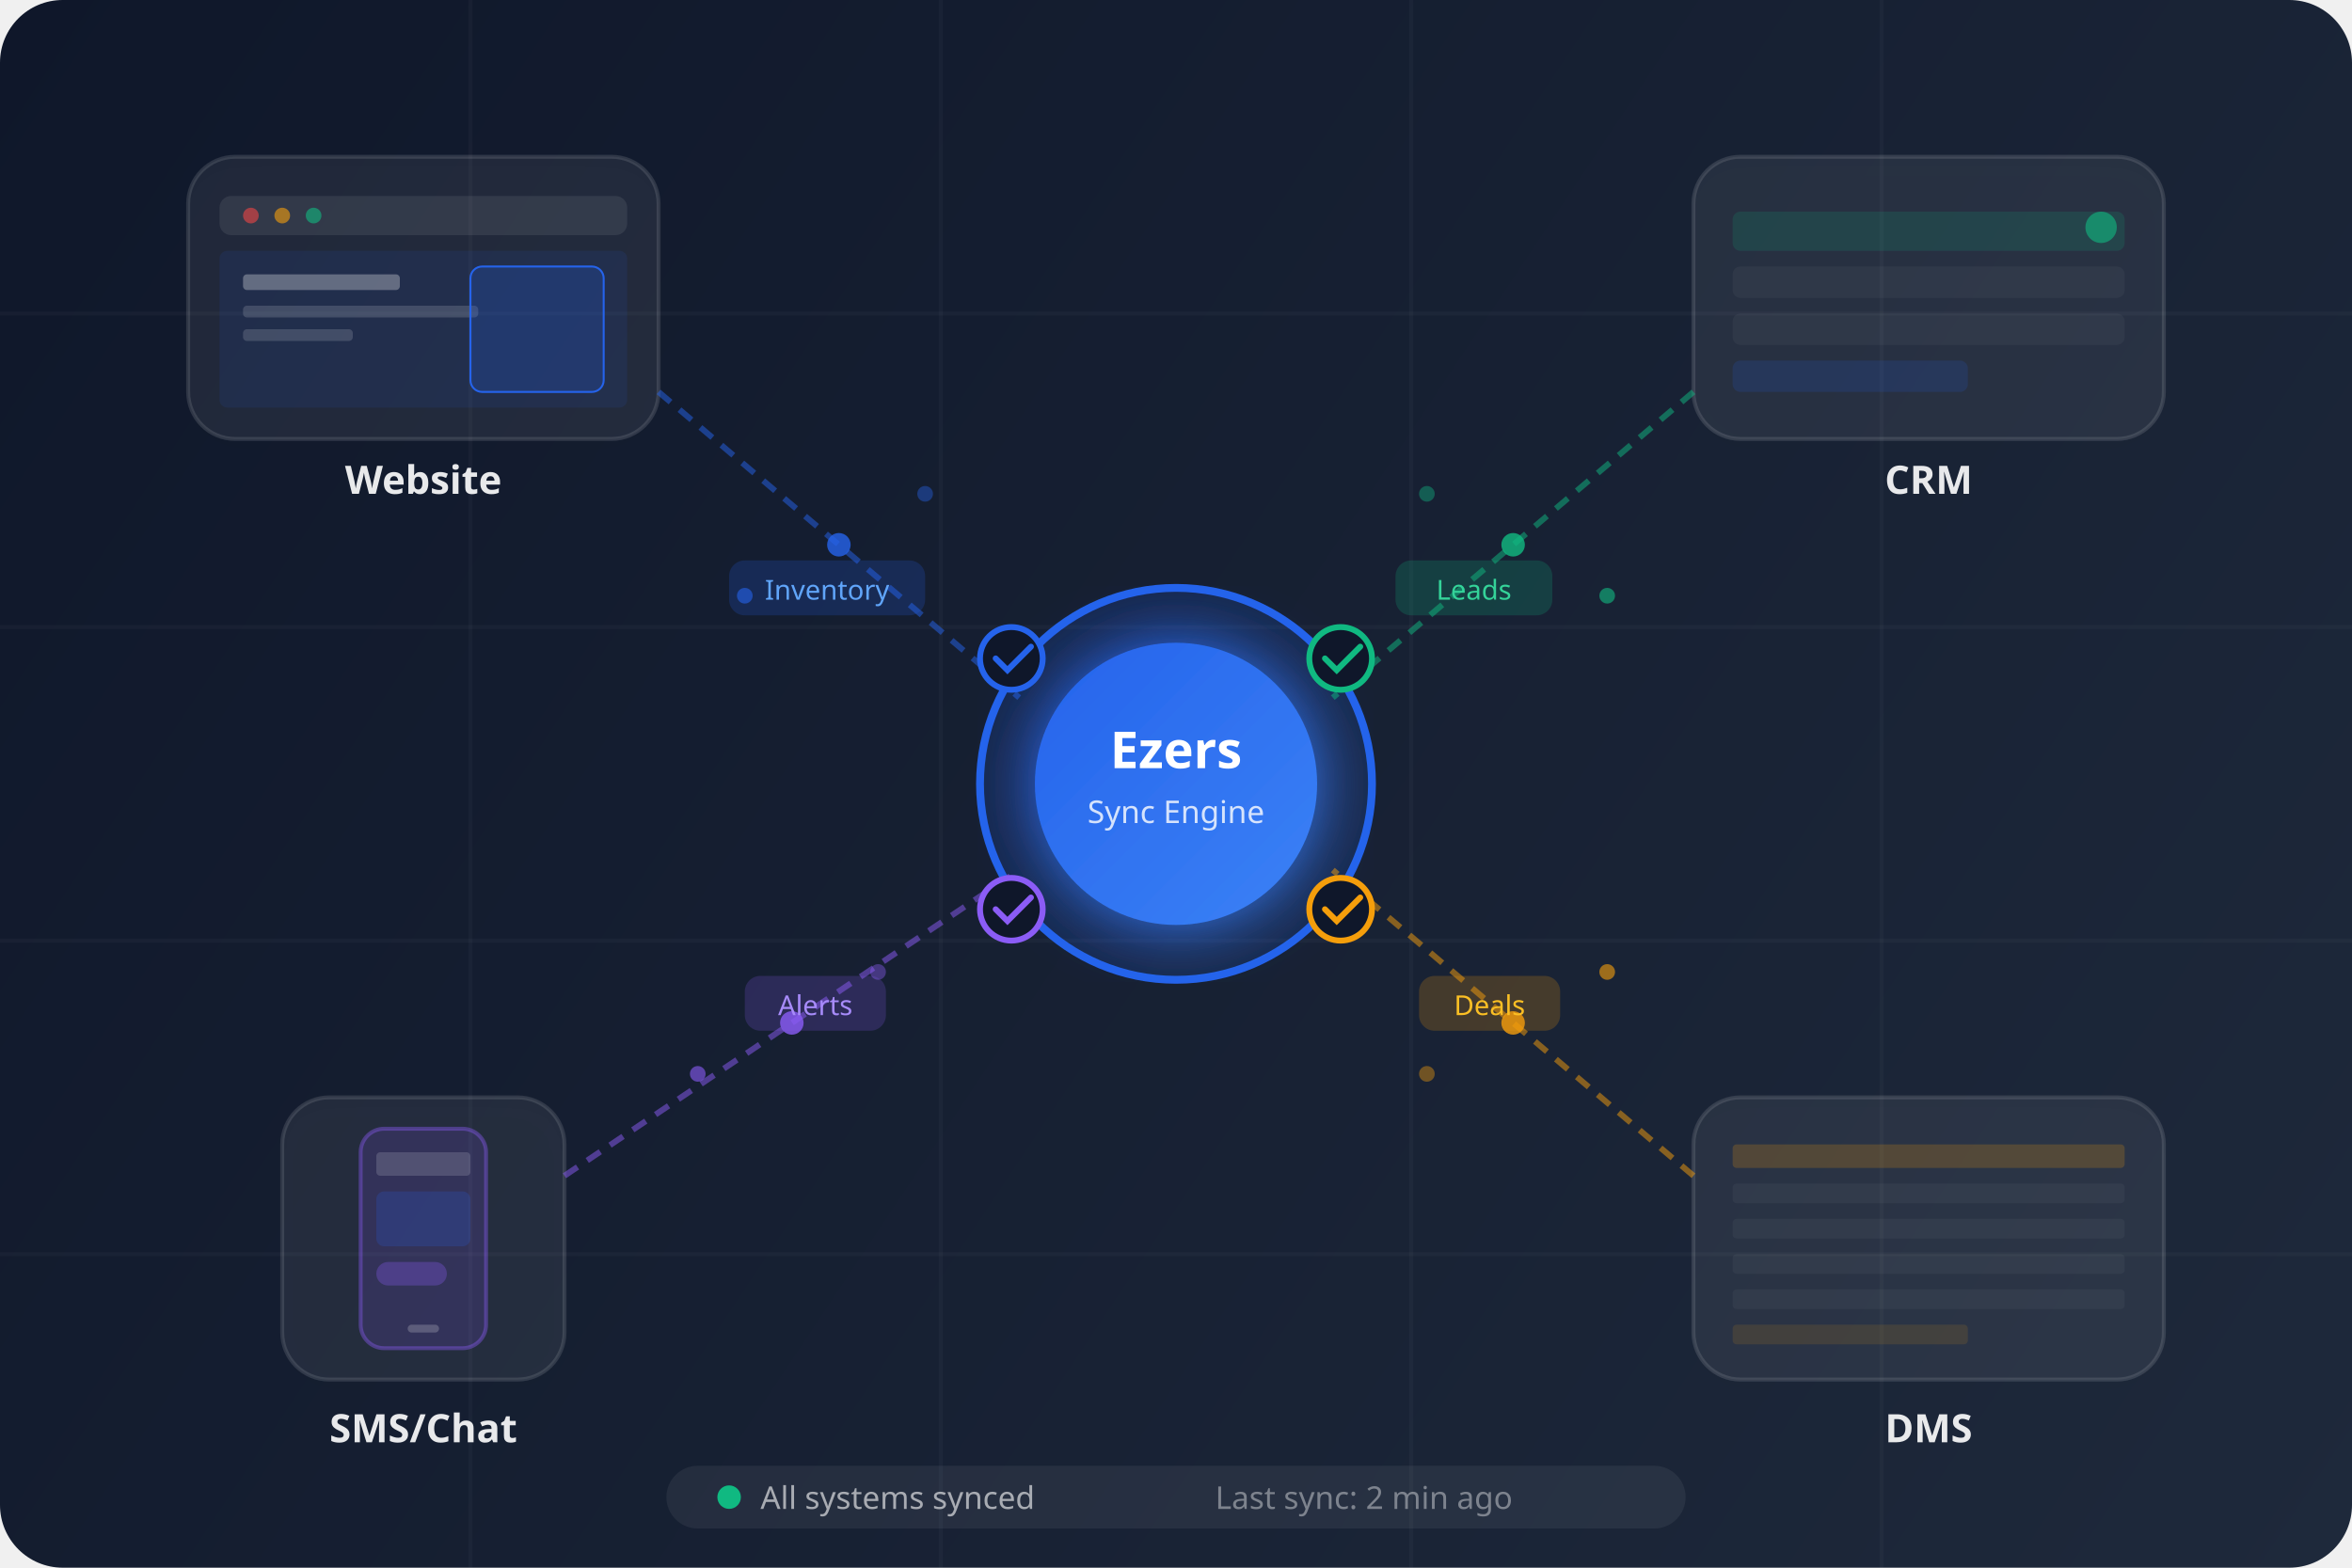
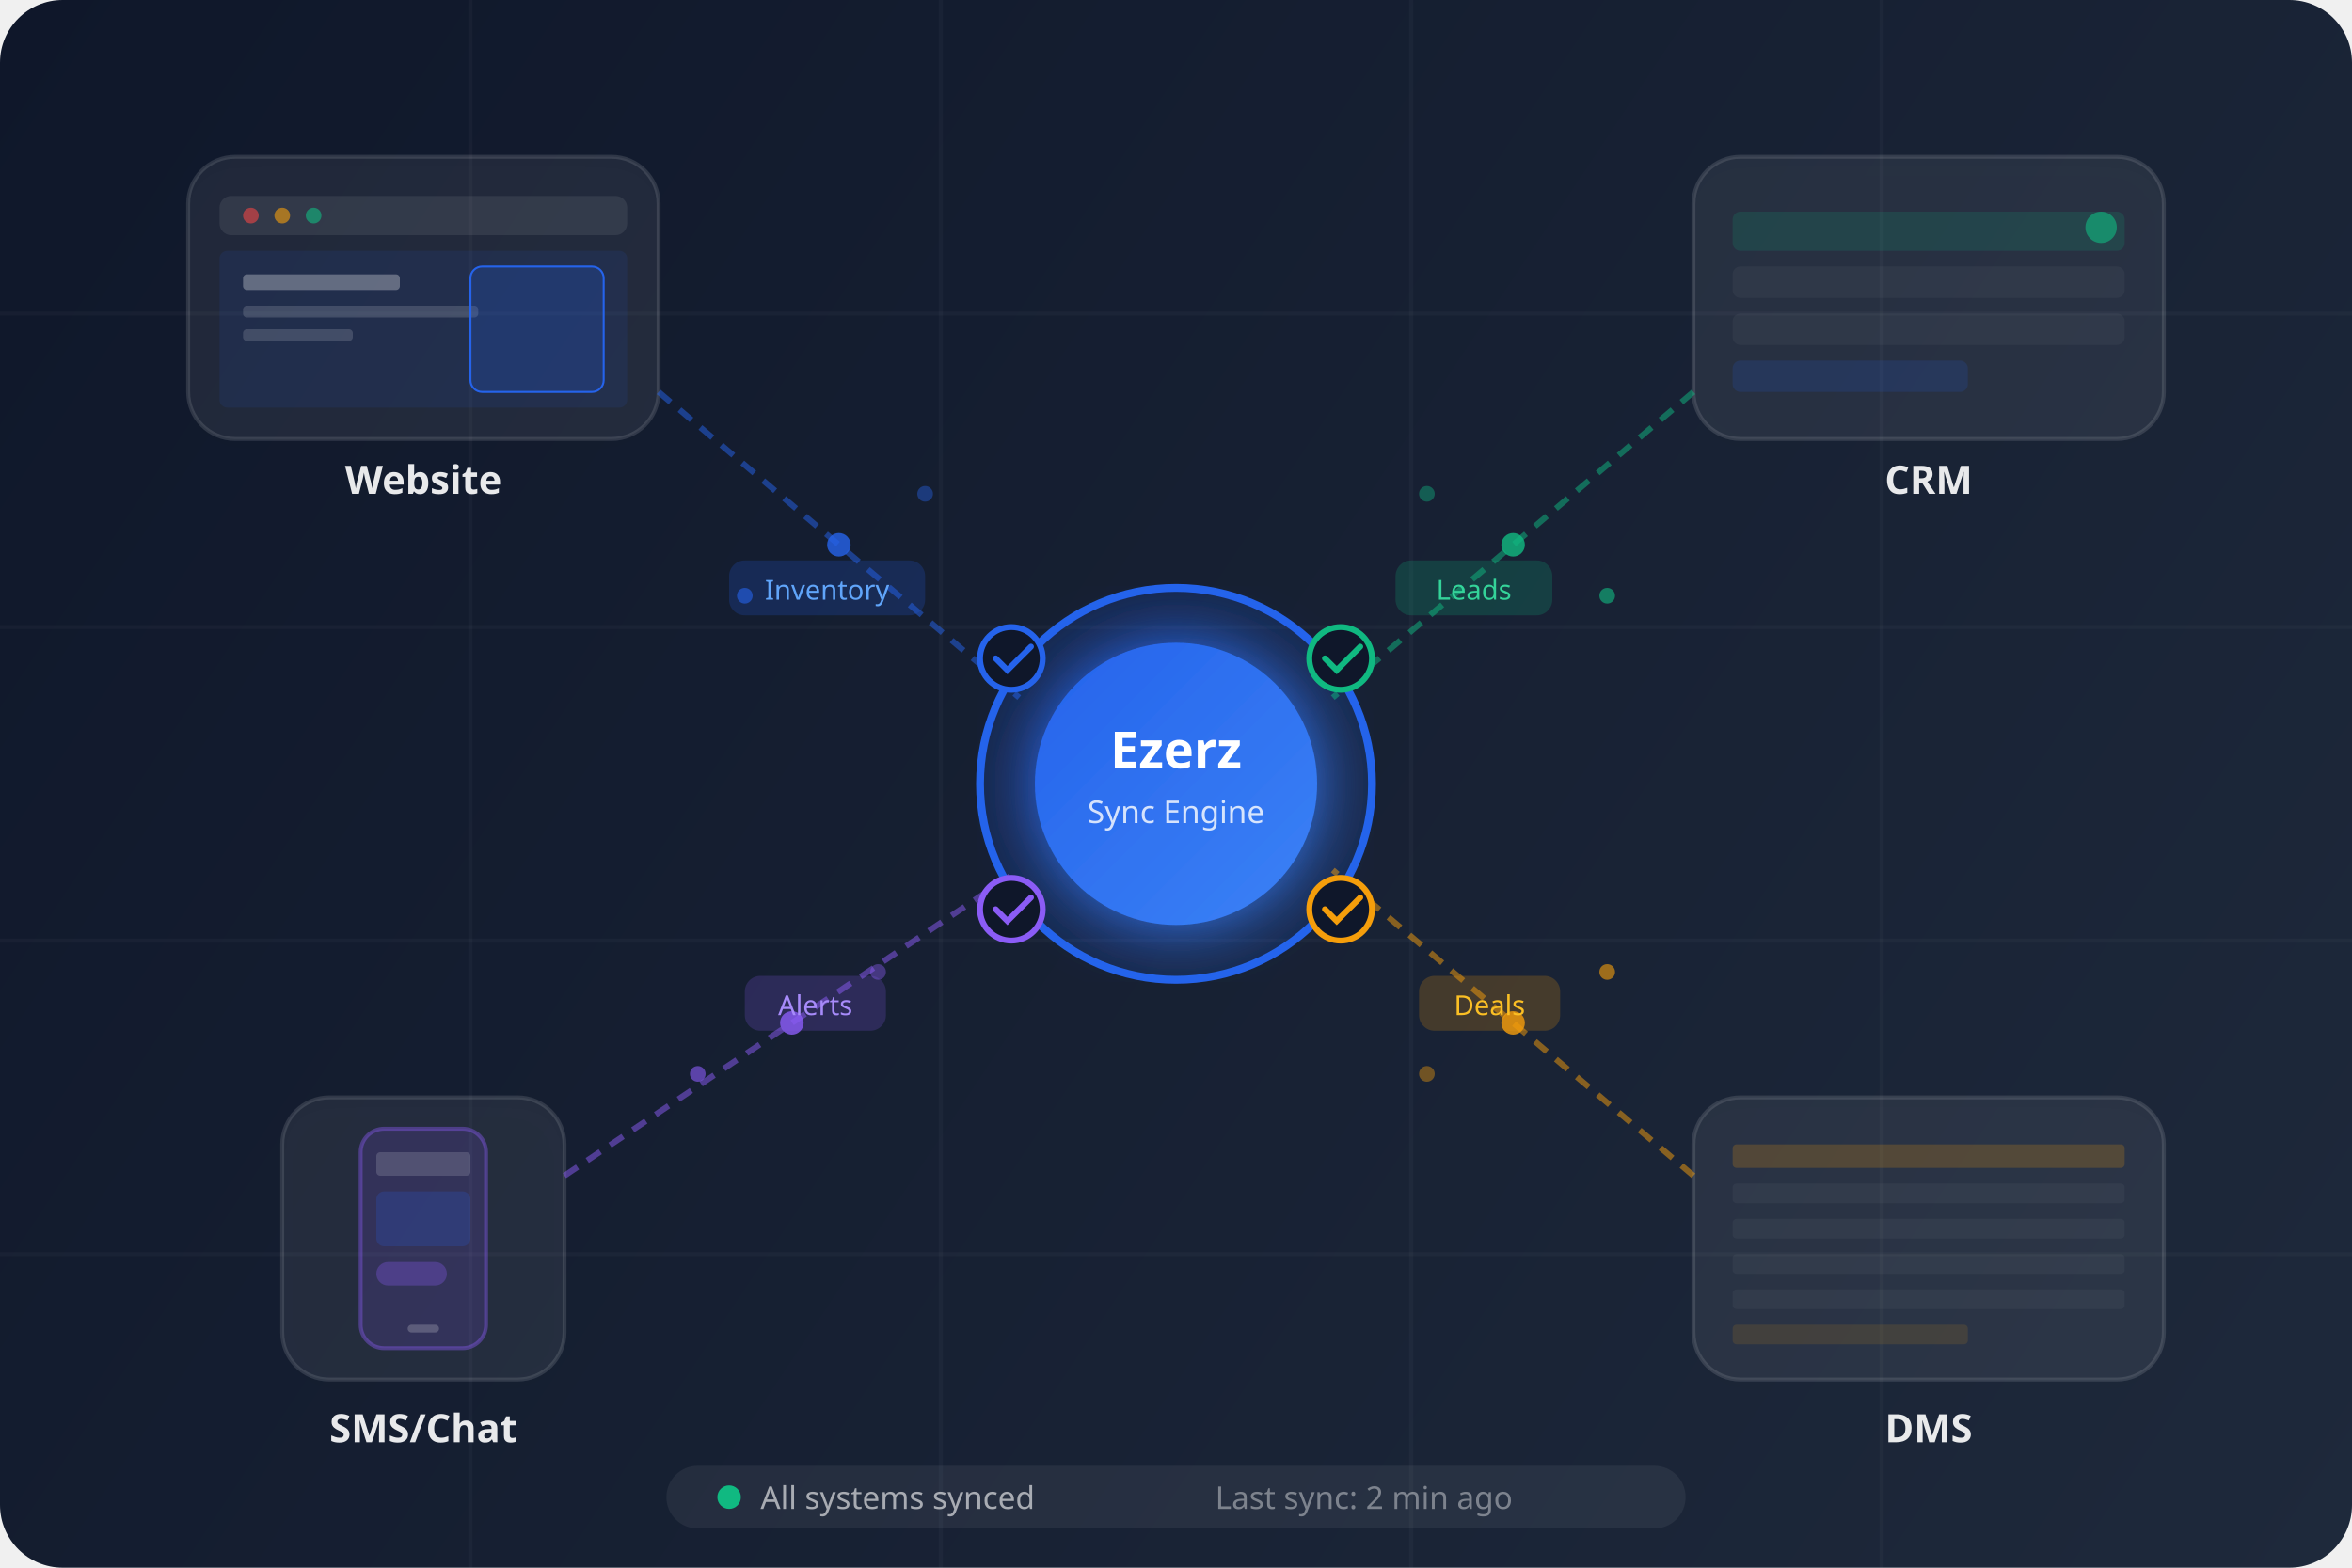
<svg xmlns="http://www.w3.org/2000/svg" viewBox="0 0 600 400" fill="none">
  <defs>
    <linearGradient id="dr-bg" x1="0" y1="0" x2="600" y2="400" gradientUnits="userSpaceOnUse">
      <stop offset="0%" stop-color="#0f172a" />
      <stop offset="100%" stop-color="#1e293b" />
    </linearGradient>
    <linearGradient id="dr-blue" x1="0" y1="0" x2="1" y2="1">
      <stop offset="0%" stop-color="#2563EB" />
      <stop offset="100%" stop-color="#3b82f6" />
    </linearGradient>
    <filter id="dr-glow" x="-20%" y="-20%" width="140%" height="140%">
      <feGaussianBlur stdDeviation="8" result="glow" />
      <feMerge>
        <feMergeNode in="glow" />
        <feMergeNode in="SourceGraphic" />
      </feMerge>
    </filter>
    <filter id="dr-shadow" x="-4%" y="-4%" width="108%" height="116%">
      <feDropShadow dx="0" dy="2" stdDeviation="6" flood-color="#000" flood-opacity="0.3" />
    </filter>
  </defs>
  <rect width="600" height="400" rx="16" fill="url(#dr-bg)" />
  <line x1="0" y1="80" x2="600" y2="80" stroke="rgba(255,255,255,0.03)" stroke-width="1" />
  <line x1="0" y1="160" x2="600" y2="160" stroke="rgba(255,255,255,0.03)" stroke-width="1" />
  <line x1="0" y1="240" x2="600" y2="240" stroke="rgba(255,255,255,0.03)" stroke-width="1" />
  <line x1="0" y1="320" x2="600" y2="320" stroke="rgba(255,255,255,0.03)" stroke-width="1" />
  <line x1="120" y1="0" x2="120" y2="400" stroke="rgba(255,255,255,0.03)" stroke-width="1" />
  <line x1="240" y1="0" x2="240" y2="400" stroke="rgba(255,255,255,0.03)" stroke-width="1" />
  <line x1="360" y1="0" x2="360" y2="400" stroke="rgba(255,255,255,0.03)" stroke-width="1" />
  <line x1="480" y1="0" x2="480" y2="400" stroke="rgba(255,255,255,0.03)" stroke-width="1" />
  <circle cx="300" cy="200" r="50" fill="rgba(37,99,235,0.15)" stroke="#2563EB" stroke-width="2" />
  <circle cx="300" cy="200" r="36" fill="url(#dr-blue)" filter="url(#dr-glow)" />
-   <text x="300" y="196" text-anchor="middle" font-family="system-ui,sans-serif" font-size="13" font-weight="700" fill="white">Ezers</text>
+   <text x="300" y="196" text-anchor="middle" font-family="system-ui,sans-serif" font-size="13" font-weight="700" fill="white">Ezerz</text>
  <text x="300" y="210" text-anchor="middle" font-family="system-ui,sans-serif" font-size="8" font-weight="400" fill="rgba(255,255,255,0.8)">Sync Engine</text>
  <rect x="48" y="40" width="120" height="72" rx="12" fill="rgba(255,255,255,0.06)" stroke="rgba(255,255,255,0.12)" stroke-width="1" filter="url(#dr-shadow)" />
  <rect x="56" y="50" width="104" height="10" rx="3" fill="rgba(255,255,255,0.08)" />
  <circle cx="64" cy="55" r="2" fill="#ef4444" opacity="0.6" />
  <circle cx="72" cy="55" r="2" fill="#f59e0b" opacity="0.6" />
  <circle cx="80" cy="55" r="2" fill="#10b981" opacity="0.6" />
  <rect x="56" y="64" width="104" height="40" rx="2" fill="rgba(37,99,235,0.1)" />
  <rect x="62" y="70" width="40" height="4" rx="1" fill="rgba(255,255,255,0.3)" />
  <rect x="62" y="78" width="60" height="3" rx="1" fill="rgba(255,255,255,0.15)" />
  <rect x="62" y="84" width="28" height="3" rx="1" fill="rgba(255,255,255,0.15)" />
  <rect x="120" y="68" width="34" height="32" rx="3" fill="rgba(37,99,235,0.2)" stroke="#2563EB" stroke-width="0.5" />
  <text x="108" y="126" text-anchor="middle" font-family="system-ui,sans-serif" font-size="10" font-weight="600" fill="rgba(255,255,255,0.9)">Website</text>
  <line x1="168" y1="100" x2="260" y2="178" stroke="#2563EB" stroke-width="1.5" stroke-dasharray="4 3" opacity="0.5" />
  <circle cx="214" cy="139" r="3" fill="#2563EB" opacity="0.8" />
  <rect x="432" y="40" width="120" height="72" rx="12" fill="rgba(255,255,255,0.06)" stroke="rgba(255,255,255,0.12)" stroke-width="1" filter="url(#dr-shadow)" />
  <rect x="442" y="54" width="100" height="10" rx="2" fill="rgba(16,185,129,0.15)" />
  <rect x="442" y="68" width="100" height="8" rx="2" fill="rgba(255,255,255,0.04)" />
  <rect x="442" y="80" width="100" height="8" rx="2" fill="rgba(255,255,255,0.04)" />
  <rect x="442" y="92" width="60" height="8" rx="2" fill="rgba(37,99,235,0.15)" />
  <circle cx="536" cy="58" r="4" fill="#10b981" opacity="0.6" />
  <text x="492" y="126" text-anchor="middle" font-family="system-ui,sans-serif" font-size="10" font-weight="600" fill="rgba(255,255,255,0.9)">CRM</text>
  <line x1="432" y1="100" x2="340" y2="178" stroke="#10b981" stroke-width="1.5" stroke-dasharray="4 3" opacity="0.5" />
  <circle cx="386" cy="139" r="3" fill="#10b981" opacity="0.8" />
  <rect x="432" y="280" width="120" height="72" rx="12" fill="rgba(255,255,255,0.06)" stroke="rgba(255,255,255,0.12)" stroke-width="1" filter="url(#dr-shadow)" />
  <rect x="442" y="292" width="100" height="6" rx="1" fill="rgba(245,158,11,0.2)" />
  <rect x="442" y="302" width="100" height="5" rx="1" fill="rgba(255,255,255,0.04)" />
  <rect x="442" y="311" width="100" height="5" rx="1" fill="rgba(255,255,255,0.04)" />
  <rect x="442" y="320" width="100" height="5" rx="1" fill="rgba(255,255,255,0.04)" />
  <rect x="442" y="329" width="100" height="5" rx="1" fill="rgba(255,255,255,0.04)" />
  <rect x="442" y="338" width="60" height="5" rx="1" fill="rgba(245,158,11,0.12)" />
  <text x="492" y="368" text-anchor="middle" font-family="system-ui,sans-serif" font-size="10" font-weight="600" fill="rgba(255,255,255,0.9)">DMS</text>
  <line x1="432" y1="300" x2="340" y2="222" stroke="#f59e0b" stroke-width="1.5" stroke-dasharray="4 3" opacity="0.5" />
  <circle cx="386" cy="261" r="3" fill="#f59e0b" opacity="0.8" />
  <rect x="72" y="280" width="72" height="72" rx="12" fill="rgba(255,255,255,0.06)" stroke="rgba(255,255,255,0.12)" stroke-width="1" filter="url(#dr-shadow)" />
  <rect x="92" y="288" width="32" height="56" rx="6" fill="rgba(139,92,246,0.15)" stroke="rgba(139,92,246,0.4)" stroke-width="1" />
  <rect x="96" y="294" width="24" height="6" rx="1" fill="rgba(255,255,255,0.15)" />
  <rect x="96" y="304" width="24" height="14" rx="2" fill="rgba(37,99,235,0.2)" />
  <rect x="96" y="322" width="18" height="6" rx="3" fill="rgba(139,92,246,0.3)" />
  <rect x="104" y="338" width="8" height="2" rx="1" fill="rgba(255,255,255,0.2)" />
  <text x="108" y="368" text-anchor="middle" font-family="system-ui,sans-serif" font-size="10" font-weight="600" fill="rgba(255,255,255,0.9)">SMS/Chat</text>
  <line x1="144" y1="300" x2="260" y2="222" stroke="#8b5cf6" stroke-width="1.5" stroke-dasharray="4 3" opacity="0.5" />
  <circle cx="202" cy="261" r="3" fill="#8b5cf6" opacity="0.8" />
  <circle cx="190" cy="152" r="2" fill="#2563EB" opacity="0.6" />
  <circle cx="236" cy="126" r="2" fill="#2563EB" opacity="0.4" />
  <circle cx="410" cy="152" r="2" fill="#10b981" opacity="0.6" />
  <circle cx="364" cy="126" r="2" fill="#10b981" opacity="0.4" />
  <circle cx="410" cy="248" r="2" fill="#f59e0b" opacity="0.6" />
  <circle cx="364" cy="274" r="2" fill="#f59e0b" opacity="0.4" />
  <circle cx="178" cy="274" r="2" fill="#8b5cf6" opacity="0.6" />
  <circle cx="224" cy="248" r="2" fill="#8b5cf6" opacity="0.4" />
  <circle cx="258" cy="168" r="8" fill="#0f172a" stroke="#2563EB" stroke-width="1.5" />
  <path d="M254 168 L257 171 L263 165" stroke="#2563EB" stroke-width="1.5" fill="none" stroke-linecap="round" />
  <circle cx="342" cy="168" r="8" fill="#0f172a" stroke="#10b981" stroke-width="1.5" />
  <path d="M338 168 L341 171 L347 165" stroke="#10b981" stroke-width="1.5" fill="none" stroke-linecap="round" />
  <circle cx="342" cy="232" r="8" fill="#0f172a" stroke="#f59e0b" stroke-width="1.5" />
  <path d="M338 232 L341 235 L347 229" stroke="#f59e0b" stroke-width="1.5" fill="none" stroke-linecap="round" />
  <circle cx="258" cy="232" r="8" fill="#0f172a" stroke="#8b5cf6" stroke-width="1.5" />
  <path d="M254 232 L257 235 L263 229" stroke="#8b5cf6" stroke-width="1.5" fill="none" stroke-linecap="round" />
  <rect x="170" y="374" width="260" height="16" rx="8" fill="rgba(255,255,255,0.06)" />
  <circle cx="186" cy="382" r="3" fill="#10b981" />
  <text x="194" y="385" font-family="system-ui,sans-serif" font-size="8" font-weight="500" fill="rgba(255,255,255,0.6)">All systems synced</text>
  <text x="310" y="385" font-family="system-ui,sans-serif" font-size="8" font-weight="500" fill="rgba(255,255,255,0.4)">Last sync: 2 min ago</text>
  <rect x="186" y="143" width="50" height="14" rx="4" fill="rgba(37,99,235,0.2)" />
  <text x="211" y="153" text-anchor="middle" font-family="system-ui,sans-serif" font-size="7" font-weight="500" fill="#60a5fa">Inventory</text>
  <rect x="356" y="143" width="40" height="14" rx="4" fill="rgba(16,185,129,0.2)" />
  <text x="376" y="153" text-anchor="middle" font-family="system-ui,sans-serif" font-size="7" font-weight="500" fill="#34d399">Leads</text>
  <rect x="362" y="249" width="36" height="14" rx="4" fill="rgba(245,158,11,0.2)" />
  <text x="380" y="259" text-anchor="middle" font-family="system-ui,sans-serif" font-size="7" font-weight="500" fill="#fbbf24">Deals</text>
  <rect x="190" y="249" width="36" height="14" rx="4" fill="rgba(139,92,246,0.2)" />
  <text x="208" y="259" text-anchor="middle" font-family="system-ui,sans-serif" font-size="7" font-weight="500" fill="#a78bfa">Alerts</text>
</svg>
